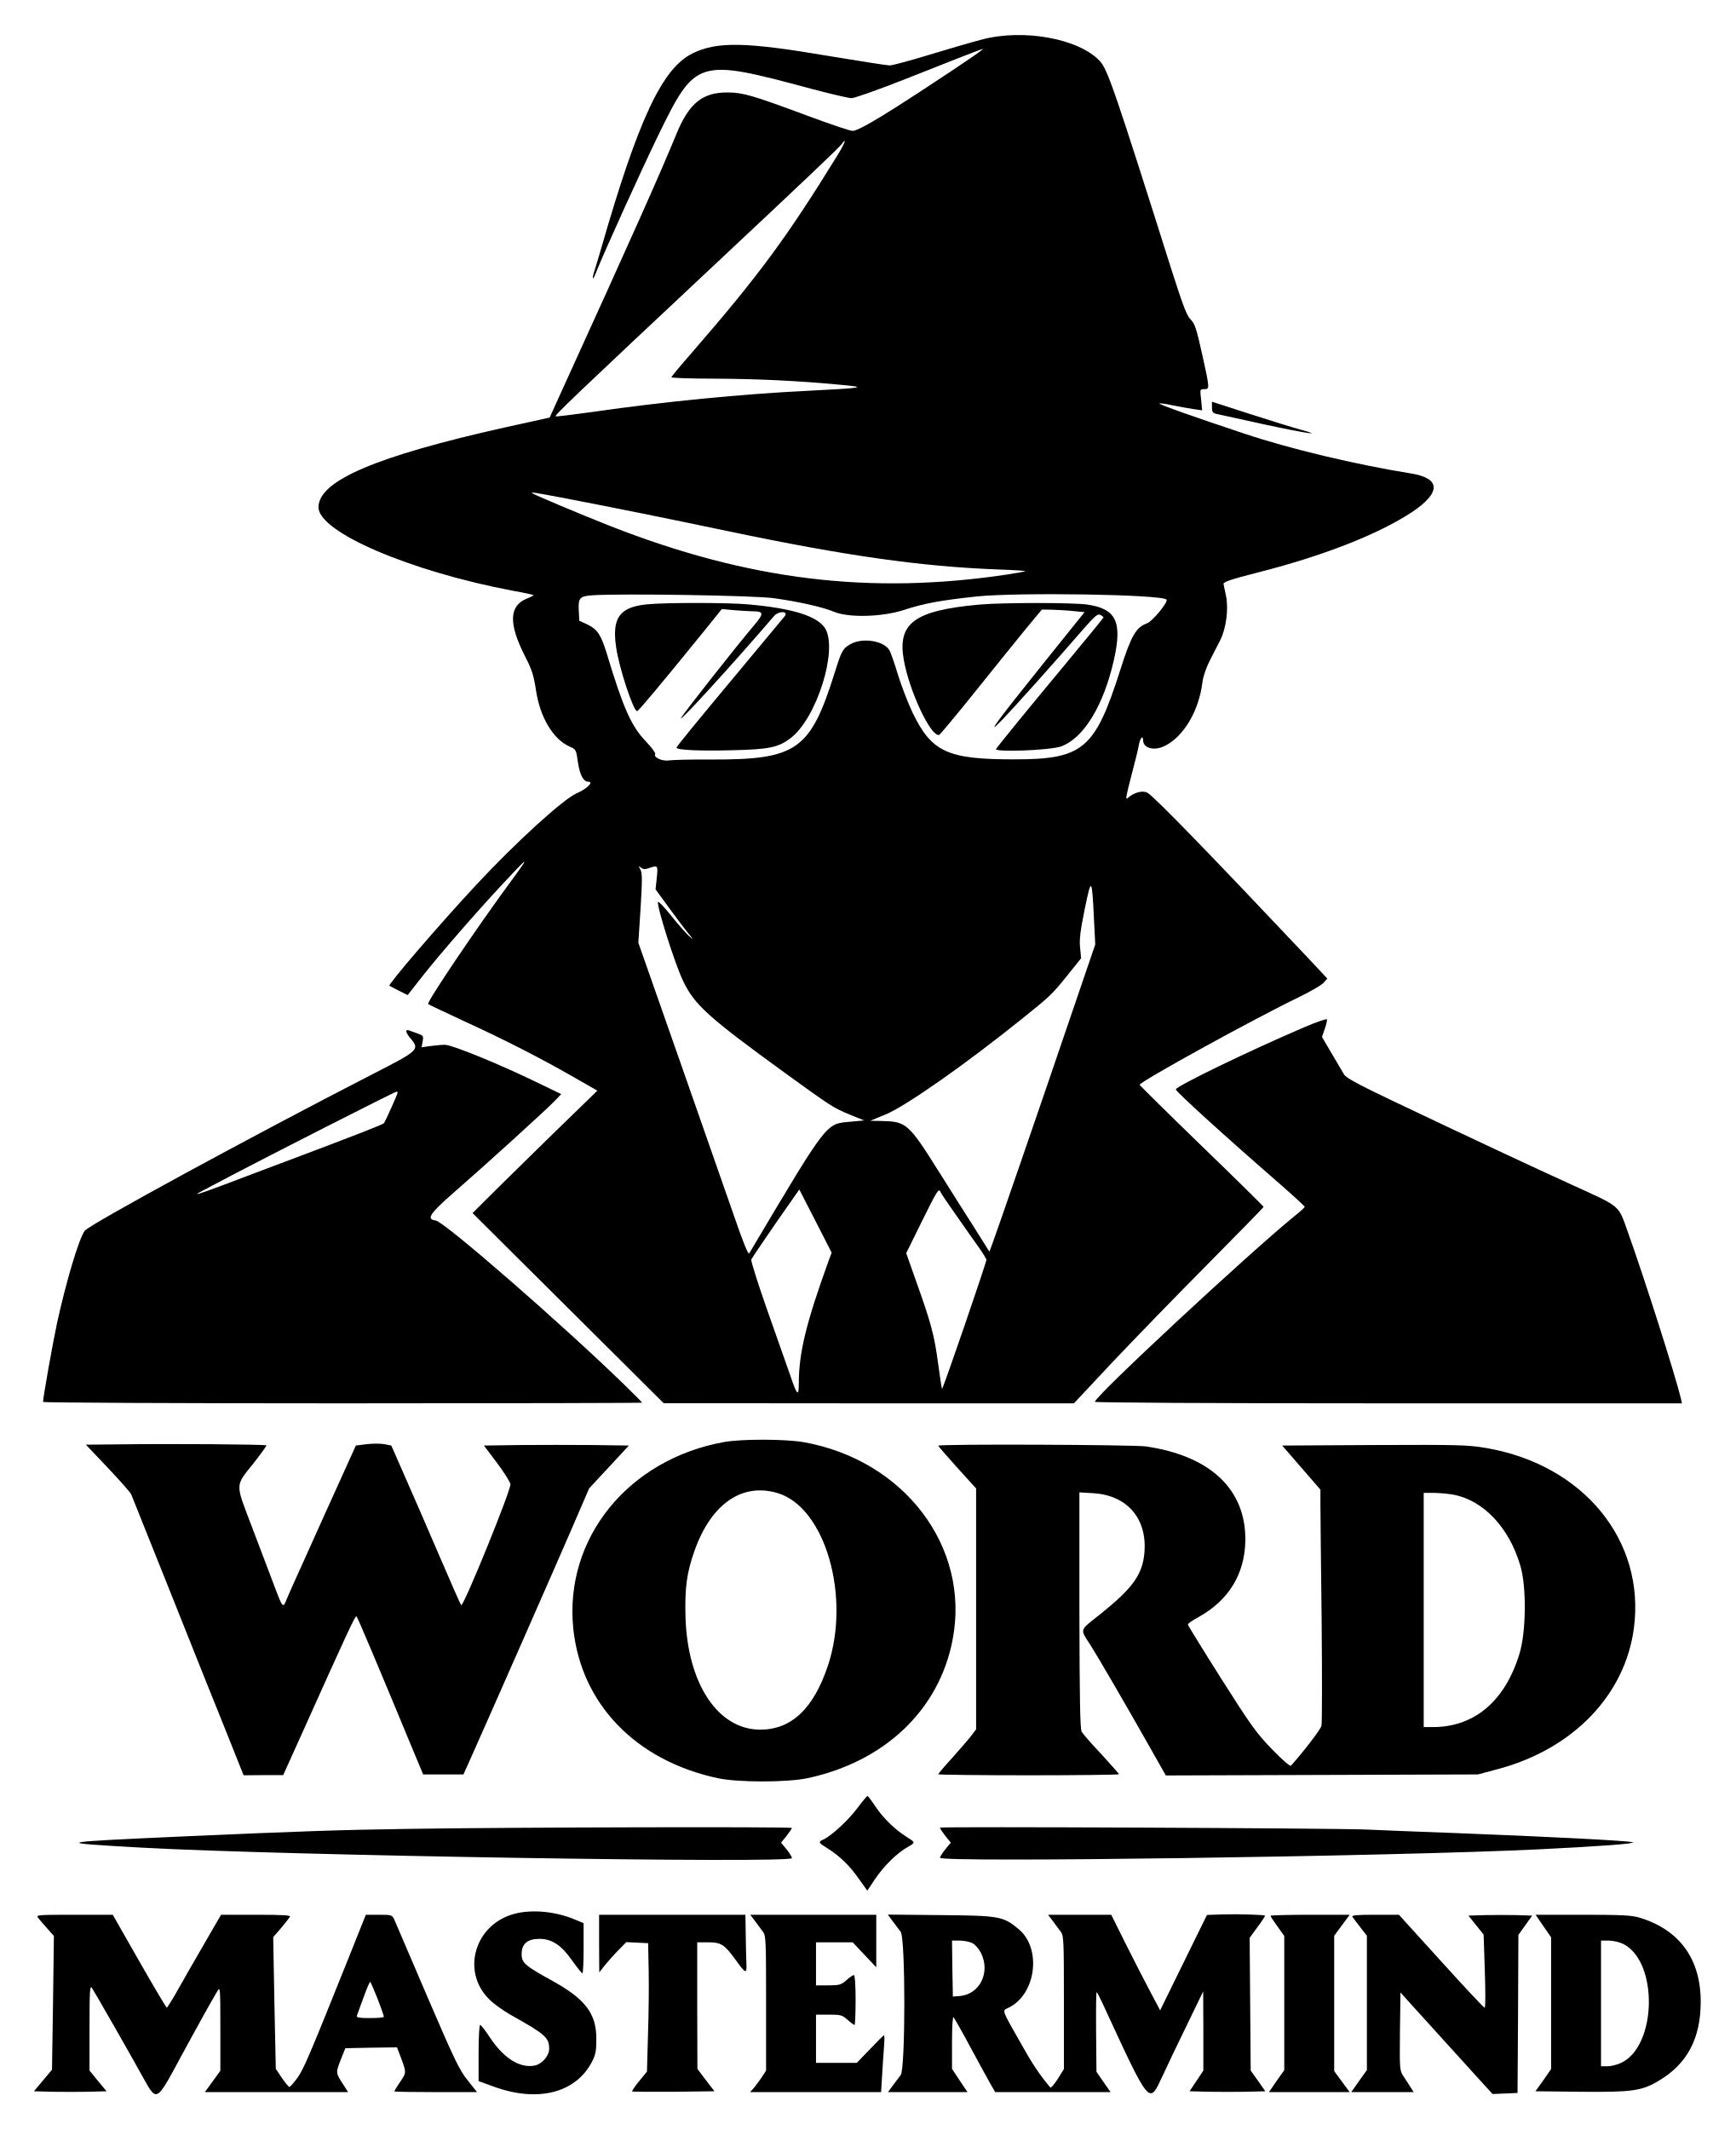
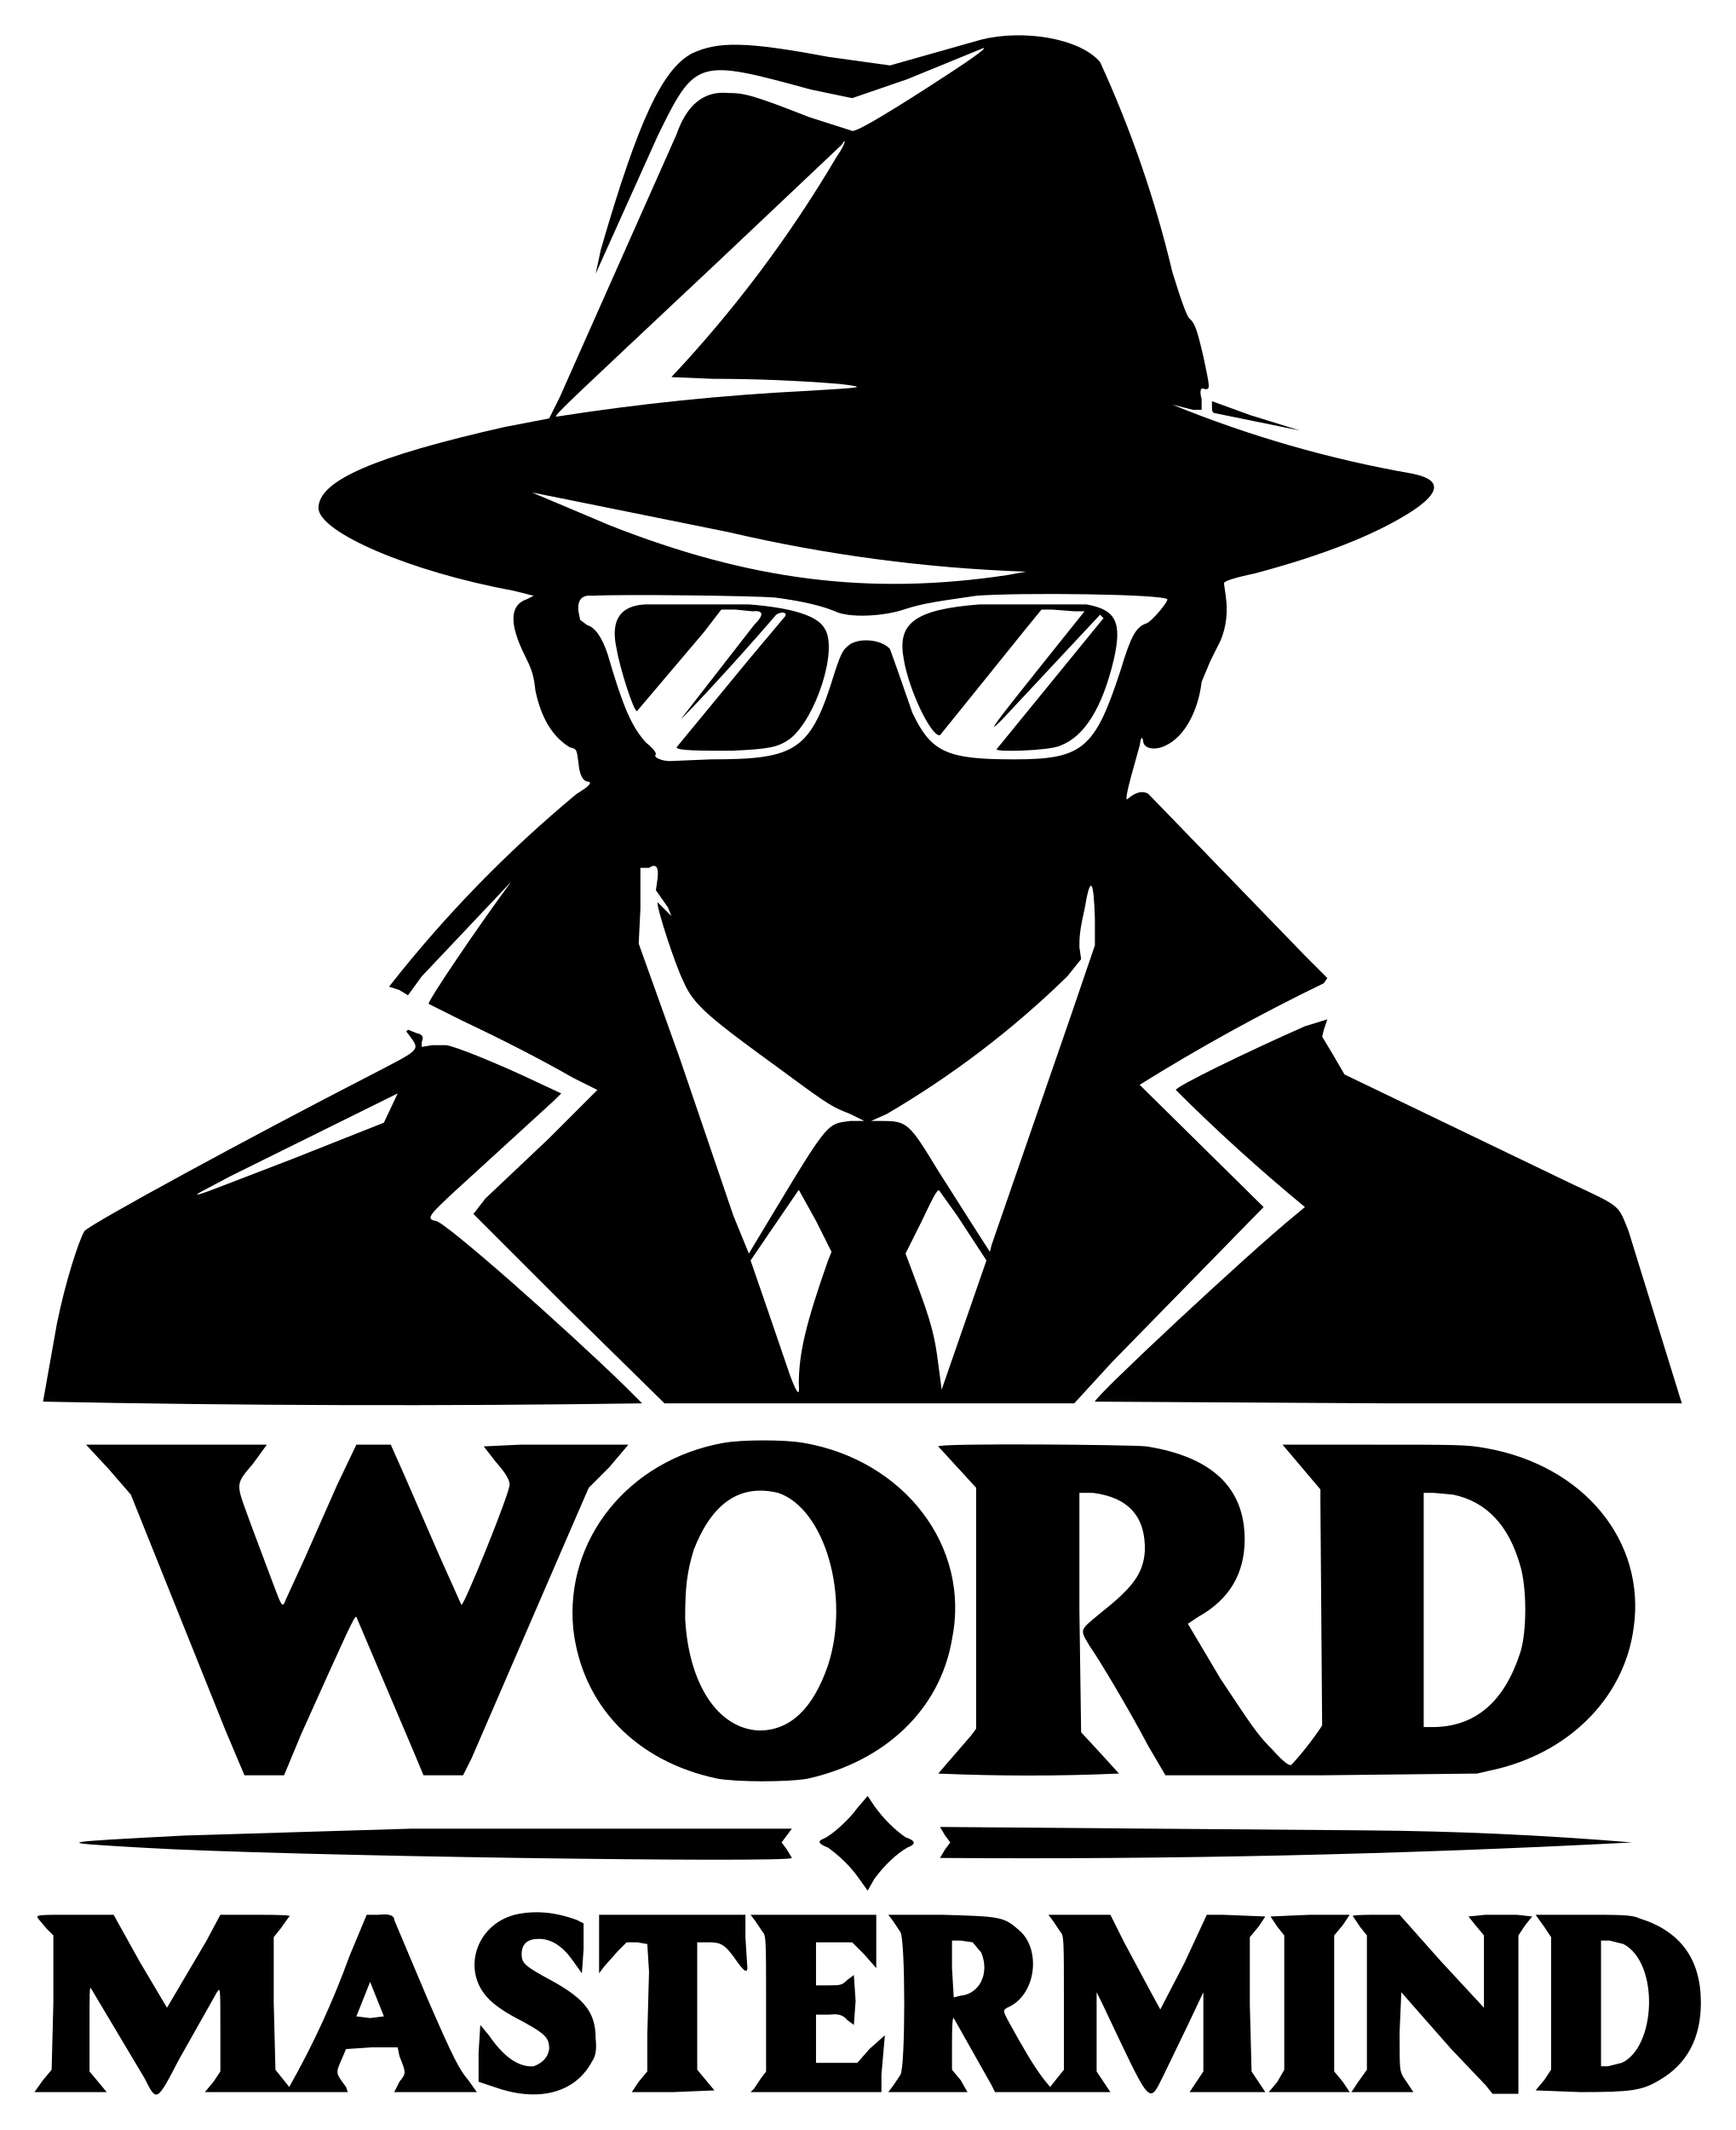
- <svg xmlns="http://www.w3.org/2000/svg" viewBox="70 72 1008 1237" role="img" aria-labelledby="wm-logo-title">
-   <g transform="translate(0,1374) scale(0.1,-0.1)" fill="currentColor" stroke="none">
-     <path d="M6402 12790 c-62 -16 -202 -57 -310 -90 -109 -33 -209 -60 -224 -60 -15 0 -174 25 -355 55 -483 82 -647 85 -790 15 -177 -87 -315 -382 -533 -1140 -12 -41 -28 -95 -36 -119 -17 -52 -12 -66 6 -19 50 126 263 595 364 803 217 444 227 447 886 270 113 -30 219 -55 237 -55 17 0 161 51 320 114 264 105 385 152 438 171 26 10 -70 -57 -340 -234 -264 -173 -381 -241 -413 -241 -14 0 -127 38 -251 84 -328 122 -383 138 -471 139 -149 2 -228 -62 -302 -244 -96 -233 -244 -566 -683 -1529 l-52 -115 -259 -57 c-751 -168 -1084 -310 -1084 -464 0 -144 531 -372 1130 -485 63 -11 117 -23 119 -25 2 -2 -15 -11 -38 -20 -104 -42 -108 -144 -12 -334 41 -79 51 -112 64 -196 23 -158 99 -287 196 -330 37 -16 38 -18 48 -91 11 -73 32 -113 60 -113 34 0 -7 -41 -67 -67 -77 -33 -354 -285 -581 -529 -220 -236 -516 -581 -507 -589 1 -1 26 -14 54 -28 l52 -26 87 111 c97 123 307 365 459 528 162 174 167 176 56 25 -203 -276 -493 -706 -483 -716 5 -4 98 -48 208 -99 236 -108 447 -216 637 -325 l138 -79 -283 -275 c-155 -152 -318 -312 -362 -356 l-80 -80 555 -552 555 -552 1192 -1 1191 0 223 238 c123 130 371 386 551 567 180 182 328 333 328 336 0 3 -162 163 -360 354 -198 192 -360 352 -360 355 0 18 664 383 925 509 66 32 130 69 143 83 l22 25 -117 125 c-578 612 -879 922 -926 953 -27 17 -80 4 -118 -31 -12 -11 -7 18 22 128 21 79 41 160 44 180 7 41 25 62 25 29 0 -47 66 -64 128 -32 110 56 197 205 217 371 4 32 22 84 43 125 20 39 47 91 60 117 34 67 49 180 34 255 -7 32 -13 64 -15 72 -1 11 45 27 183 62 393 99 714 225 912 355 169 113 168 196 -4 224 -328 53 -704 143 -968 231 -289 96 -501 171 -496 176 2 2 37 -2 77 -11 41 -8 96 -18 123 -22 l49 -7 -6 62 c-7 61 -7 61 19 61 31 0 31 4 -10 190 -38 170 -45 190 -73 218 -19 19 -45 88 -105 276 -334 1056 -374 1172 -419 1221 -121 131 -445 190 -687 125z m-840 -676 c-292 -474 -456 -696 -844 -1143 -65 -74 -118 -138 -118 -142 0 -4 109 -8 243 -8 250 -1 490 -12 732 -35 169 -15 148 -19 -190 -36 -371 -18 -832 -63 -1233 -121 -117 -16 -218 -29 -224 -27 -10 4 103 112 932 889 494 463 714 671 729 692 34 47 17 1 -27 -69z m-1573 -1989 c266 -51 589 -116 941 -190 682 -143 1119 -205 1563 -222 92 -3 165 -8 163 -10 -2 -2 -48 -11 -102 -19 -799 -120 -1506 -34 -2309 281 -158 62 -446 183 -454 191 -8 7 9 5 198 -31z m1206 -579 c144 -20 282 -51 350 -79 86 -36 282 -30 407 11 115 38 215 56 421 78 243 25 1073 12 1103 -18 12 -13 -82 -127 -113 -138 -64 -22 -93 -73 -156 -272 -147 -460 -215 -518 -617 -518 -386 0 -478 42 -589 271 -27 57 -66 158 -86 224 -20 66 -42 129 -50 141 -35 54 -156 72 -225 33 -45 -26 -50 -35 -91 -164 -142 -453 -220 -507 -718 -506 -113 1 -223 -2 -244 -5 -40 -7 -93 18 -81 37 3 6 -21 38 -53 72 -86 89 -132 193 -227 507 -34 113 -56 145 -113 173 l-48 22 -3 58 c-4 75 5 85 81 90 171 11 936 -1 1052 -17z m-724 -1567 c50 17 52 16 44 -57 l-7 -67 73 -100 c40 -55 90 -122 113 -150 36 -45 37 -47 7 -20 -18 17 -65 70 -104 119 -39 49 -73 84 -75 78 -8 -24 99 -362 146 -459 66 -139 148 -212 593 -535 272 -197 279 -201 377 -242 l82 -33 -76 -7 c-150 -14 -127 16 -592 -765 -5 -10 -35 62 -89 220 -45 129 -188 538 -318 909 l-237 675 13 200 c10 165 10 205 -1 225 -12 23 -12 24 3 11 13 -10 24 -11 48 -2z m2584 -304 l7 -140 -140 -410 c-187 -550 -439 -1280 -459 -1332 l-16 -42 -86 137 c-48 75 -143 225 -210 332 -176 279 -186 287 -336 290 l-60 1 92 38 c117 49 464 292 793 557 163 131 170 138 260 249 l80 100 -6 61 c-5 49 1 96 27 225 39 189 42 185 54 -66z m-1541 -1975 c-132 -365 -174 -537 -174 -717 0 -76 -11 -66 -48 45 -19 53 -79 225 -134 380 -55 156 -97 290 -94 297 3 8 67 102 142 211 l137 196 94 -183 94 -184 -17 -45z m649 398 c2 -7 44 -69 93 -138 48 -69 107 -153 131 -186 24 -34 43 -66 43 -70 0 -16 -253 -754 -258 -750 -2 2 -12 69 -23 149 -21 161 -42 237 -127 475 l-58 164 90 183 c90 182 99 196 109 173z M4454 9510 c-156 -17 -200 -79 -175 -249 17 -120 100 -371 122 -371 7 0 130 146 384 459 l108 134 75 -7 c41 -3 89 -6 106 -6 62 0 64 -13 10 -77 -99 -116 -416 -518 -428 -543 -17 -34 301 313 539 591 27 32 87 32 63 0 -7 -9 -101 -121 -208 -250 -331 -397 -420 -506 -420 -513 0 -14 137 -20 323 -15 215 5 268 16 339 70 152 115 277 514 201 638 -45 71 -188 116 -446 139 -119 11 -490 11 -593 0z M6390 9509 c-379 -34 -478 -108 -440 -322 32 -181 157 -447 205 -435 6 2 103 118 215 258 112 140 244 303 293 363 l89 107 61 -1 c34 -1 90 -4 125 -8 l62 -6 -241 -300 c-277 -345 -338 -429 -237 -325 63 65 308 338 467 522 72 82 87 95 103 87 10 -5 18 -12 18 -15 0 -2 -109 -136 -243 -297 -208 -250 -338 -410 -381 -466 -17 -21 311 -9 377 14 132 47 248 238 308 505 49 220 12 295 -156 319 -83 12 -489 12 -625 0z M7740 10655 c0 -26 5 -34 23 -38 12 -3 139 -31 282 -62 251 -54 351 -68 209 -30 -38 10 -169 51 -291 90 l-223 72 0 -32z M8280 7056 c-338 -145 -750 -345 -750 -363 0 -12 286 -272 608 -552 78 -68 142 -127 141 -130 0 -3 -27 -28 -60 -54 -270 -220 -1159 -1046 -1159 -1078 0 -5 684 -9 1705 -9 l1705 0 -6 28 c-32 134 -216 711 -309 969 -56 157 -38 142 -315 268 -220 100 -620 287 -1036 485 -210 100 -285 140 -296 159 -8 14 -41 69 -72 122 l-57 97 16 46 c9 26 15 51 13 56 -2 5 -59 -15 -128 -44z M3060 7030 c0 -7 11 -26 26 -42 53 -64 47 -69 -231 -211 -693 -356 -1639 -870 -1663 -905 -35 -49 -108 -296 -161 -537 -25 -118 -81 -431 -81 -457 0 -4 783 -8 1740 -8 957 0 1740 2 1740 4 0 2 -44 46 -97 98 -360 351 -1053 954 -1102 960 -57 7 -36 39 107 164 175 152 536 480 585 531 l37 39 -147 71 c-215 104 -479 212 -526 215 -12 1 -48 -2 -80 -6 l-58 -8 6 34 c6 32 4 34 -32 47 -21 8 -44 16 -50 18 -7 3 -13 0 -13 -7z m-50 -355 c0 -8 -72 -169 -80 -178 -7 -8 -158 -67 -530 -207 -129 -49 -307 -115 -395 -149 -160 -60 -191 -69 -132 -38 18 9 93 49 167 88 183 97 953 489 963 489 4 0 7 -2 7 -5z M4904 4645 c-556 -101 -927 -560 -874 -1082 45 -438 363 -768 840 -870 118 -25 400 -25 520 0 450 96 767 398 844 807 102 536 -282 1042 -868 1145 -108 18 -360 19 -462 0z m316 -297 c274 -85 423 -601 289 -1002 -84 -250 -212 -371 -394 -371 -244 1 -420 265 -433 649 -5 175 7 263 53 392 97 272 278 396 485 332z M1407 4632 l-208 -2 128 -135 c70 -74 131 -143 135 -153 4 -9 106 -264 227 -567 120 -302 266 -666 323 -807 l103 -258 115 1 115 0 107 237 c270 601 312 692 319 685 7 -7 136 -313 339 -803 l48 -115 117 0 117 0 45 100 c122 273 502 1137 588 1336 l97 225 116 125 115 124 -211 3 c-117 1 -306 1 -421 0 l-210 -3 74 -98 c41 -55 77 -111 80 -126 6 -29 -274 -717 -286 -703 -4 4 -61 133 -127 287 -66 154 -156 361 -200 460 l-79 180 -40 8 c-22 4 -69 4 -103 0 l-63 -8 -104 -230 c-57 -126 -145 -320 -194 -430 -50 -110 -98 -217 -106 -238 -20 -49 -21 -48 -81 113 -28 74 -83 218 -121 319 -95 249 -96 229 10 361 44 56 79 104 76 106 -6 6 -560 10 -840 6z M6150 4624 c0 -3 50 -60 110 -127 l110 -121 0 -700 0 -699 -27 -36 c-15 -20 -65 -77 -110 -128 -46 -50 -83 -94 -83 -97 0 -3 236 -6 525 -6 289 0 525 3 525 6 0 3 -46 55 -102 116 -57 60 -108 119 -115 131 -9 17 -12 189 -13 706 l0 684 84 -5 c194 -13 309 -147 294 -342 -11 -130 -66 -207 -255 -359 -126 -100 -121 -84 -58 -182 45 -71 224 -379 339 -583 l98 -173 906 3 907 3 120 32 c434 117 735 430 786 818 67 510 -295 950 -860 1046 -107 18 -158 19 -649 17 l-534 -3 111 -128 111 -128 0 -77 c0 -42 3 -345 7 -672 3 -328 3 -608 -1 -623 -5 -21 -108 -155 -177 -231 -5 -6 -50 33 -110 95 -90 93 -122 137 -295 410 -107 169 -194 310 -194 315 0 5 27 24 59 41 178 98 272 251 275 448 3 296 -204 491 -579 545 -72 10 -1205 15 -1205 4z m2991 -284 c177 -33 326 -192 391 -415 36 -125 33 -383 -6 -510 -84 -275 -262 -425 -502 -425 l-54 0 0 680 0 680 59 0 c32 0 83 -5 112 -10z M5680 2519 c-51 -69 -151 -161 -197 -182 -32 -14 -30 -18 25 -52 70 -44 129 -101 182 -178 l48 -67 46 69 c50 74 126 149 188 184 47 27 47 26 -7 60 -68 43 -136 110 -180 176 -22 33 -43 61 -46 61 -3 0 -30 -32 -59 -71z M3090 2399 c-423 -6 -643 -14 -1325 -44 -754 -34 -764 -36 -245 -65 821 -46 3780 -93 3780 -61 0 7 -14 30 -31 51 l-32 39 32 39 c17 22 31 43 31 46 0 8 -1649 4 -2210 -5z M6160 2406 c0 -5 14 -26 31 -48 l32 -39 -32 -39 c-17 -21 -31 -44 -31 -49 0 -29 2639 8 3480 49 346 17 564 33 544 41 -23 9 -494 33 -1044 54 -217 8 -444 17 -505 20 -194 8 -2475 18 -2475 11z M3686 1905 c-227 -62 -307 -330 -148 -492 26 -28 89 -73 142 -102 187 -105 210 -125 210 -189 0 -42 -42 -90 -86 -98 -87 -16 -182 45 -264 172 -23 35 -46 64 -51 64 -5 0 -9 -73 -9 -163 l0 -163 88 -32 c254 -93 475 -38 570 143 22 43 26 63 26 135 0 148 -65 232 -262 340 -151 83 -172 101 -172 151 0 60 33 89 103 89 73 0 128 -36 192 -128 28 -39 53 -71 58 -72 4 0 7 65 7 145 l0 146 -45 19 c-116 50 -256 63 -359 35z M7803 1902 l-92 -3 -136 -277 -136 -277 -62 117 c-34 64 -98 189 -142 277 l-80 161 -183 0 -184 0 28 -37 c15 -21 36 -49 46 -62 17 -22 18 -52 18 -410 l0 -387 -36 -58 c-20 -31 -40 -54 -43 -49 -64 76 -103 134 -179 270 -103 181 -101 176 -68 191 162 73 200 342 65 457 -91 76 -110 80 -453 83 l-309 3 28 -38 c16 -21 37 -49 47 -62 28 -37 28 -795 0 -832 -10 -13 -31 -41 -46 -61 l-28 -38 231 0 231 0 -45 67 -45 68 0 154 c0 96 4 151 9 146 5 -6 51 -86 101 -180 50 -93 103 -189 116 -212 l25 -43 335 0 335 0 -41 59 -41 59 -2 231 c-1 127 0 231 3 231 3 0 16 -25 30 -55 285 -616 273 -602 355 -427 27 59 91 193 142 297 l92 190 1 -230 0 -230 -40 -60 -40 -60 110 -3 c61 -1 160 -1 220 0 l110 3 -42 60 -43 60 -3 386 -3 385 46 63 c26 35 45 64 43 66 -7 5 -157 10 -245 7z m-1454 -167 c16 -8 38 -34 50 -58 55 -113 -8 -239 -124 -249 l-40 -3 -3 163 -2 162 45 0 c25 0 59 -7 74 -15z M921 1883 c7 -10 31 -38 53 -62 l39 -44 -5 -388 -6 -389 -52 -62 -53 -63 107 -3 c58 -1 153 -1 210 0 l105 3 -50 60 -49 60 0 250 c0 214 2 247 14 230 15 -22 224 -387 301 -527 75 -135 75 -134 209 115 110 203 184 336 218 392 17 29 18 26 18 -215 l0 -246 -45 -62 -45 -62 416 0 416 0 -17 27 c-57 87 -56 81 -27 158 l28 70 150 3 150 2 18 -47 c38 -100 38 -99 0 -154 -19 -28 -34 -53 -34 -55 0 -2 108 -4 240 -4 l241 0 -54 68 c-48 59 -76 117 -235 487 -99 231 -185 432 -192 448 -13 26 -16 27 -89 27 l-76 0 -97 -243 c-231 -576 -264 -654 -301 -705 -21 -29 -42 -52 -46 -52 -4 0 -24 24 -44 53 l-35 52 -8 382 -7 383 45 52 c24 29 48 59 52 66 6 9 -36 12 -196 12 l-204 0 -88 -152 c-49 -84 -119 -206 -155 -270 -36 -65 -69 -117 -72 -118 -3 0 -75 121 -160 270 l-154 270 -224 0 c-211 0 -223 -1 -210 -17z m1972 -470 c21 -54 37 -101 37 -105 0 -5 -36 -8 -81 -8 -61 0 -80 3 -76 13 2 6 19 54 38 105 18 50 36 92 39 92 3 0 22 -44 43 -97z M4180 1733 l1 -168 31 40 c18 22 53 62 79 88 l47 48 64 -3 63 -3 3 -160 c2 -88 0 -256 -4 -373 l-6 -213 -45 -55 c-25 -30 -43 -57 -41 -60 3 -2 111 -3 241 -2 l237 3 -50 65 -49 65 -1 368 0 367 64 0 c76 0 95 -13 162 -106 53 -74 62 -78 60 -26 -1 20 -3 94 -4 165 l-2 127 -425 0 -425 0 0 -167z M5086 1863 c15 -21 36 -49 46 -62 17 -22 18 -52 18 -415 l0 -391 -26 -40 c-15 -22 -36 -50 -47 -63 l-20 -22 380 0 381 0 6 98 c3 53 8 127 11 165 3 37 3 67 0 67 -3 0 -39 -36 -81 -80 l-77 -80 -118 0 -119 0 0 140 0 140 75 0 c68 0 77 -2 108 -30 19 -17 37 -30 41 -30 3 0 6 65 6 145 0 87 -4 145 -10 145 -5 0 -25 -13 -43 -30 -32 -27 -41 -30 -106 -30 l-71 0 0 125 0 125 107 0 106 0 68 -72 69 -73 0 153 0 152 -366 0 -366 0 28 -37z M8080 1894 c0 -3 18 -31 40 -61 l40 -56 0 -390 0 -389 -45 -64 -44 -64 234 0 235 0 -45 61 -45 61 0 393 0 393 45 61 45 61 -230 0 c-127 0 -230 -3 -230 -6z M8556 1888 c5 -7 25 -35 46 -61 l38 -49 0 -390 0 -390 -46 -64 -45 -64 182 0 181 0 -18 28 c-9 15 -28 43 -41 63 -23 35 -23 39 -21 262 l3 226 70 -78 c39 -42 139 -154 224 -247 85 -93 174 -191 197 -217 l44 -48 72 3 73 3 3 459 2 459 40 56 40 56 -89 3 c-50 1 -133 1 -185 0 l-96 -3 44 -55 44 -55 7 -212 c4 -119 4 -213 -1 -213 -5 0 -119 122 -253 270 l-245 270 -139 0 c-108 0 -137 -3 -131 -12z M9665 1834 l45 -65 0 -383 0 -382 -45 -65 -46 -64 263 -3 c299 -3 356 5 455 65 163 97 241 244 242 453 2 252 -123 424 -358 494 -44 13 -106 16 -328 16 l-273 0 45 -66z m465 -104 c205 -105 194 -596 -15 -691 -22 -10 -57 -19 -77 -19 l-38 0 0 365 0 365 45 0 c26 0 63 -9 85 -20z" />
-   </g>
+ <svg xmlns="http://www.w3.org/2000/svg" aria-labelledby="wm-logo-title" role="img" viewBox="70 72 1008 1237">
+   <path fill="currentColor" stroke="none" d="m640 95-53 15-36-5c-48-9-64-9-79-2-17 9-31 38-53 114l-3 14 36-80c22-45 23-45 89-27l24 5 32-11 44-18q5-1-34 24t-42 24l-25-8c-33-13-38-14-47-14q-21-2-30 24l-68 153-6 12-26 5c-75 17-108 31-108 47 0 14 53 37 113 48l12 3-4 2q-15 5-1 33c4 8 5 11 6 20q5 24 20 33c4 1 4 1 5 9q1 11 6 11 3 1-7 7a733 733 0 0 0-109 112l6 2 5 3 8-11 52-55c-20 27-49 70-48 71l20 10q36 17 64 33l14 7-28 28-37 35-7 9 55 55 56 55h238l22-24 88-90-72-71a1144 1144 0 0 1 107-59l2-3-12-12-92-95q-5-3-12 3-2 2 2-13l5-18q1-7 2-3c0 5 7 6 13 3 11-5 19-20 21-37l5-12 6-12q5-12 3-26l-1-7q-1-2 18-6 60-16 91-36 26-17 0-22a675 675 0 0 1-139-40l12 3h5v-6q-2-8 2-6c3 0 3 0-1-19-4-17-5-19-8-22q-2-1-10-27a657 657 0 0 0-42-122c-12-14-45-19-69-13m-84 68a723 723 0 0 1-96 128l24 1q37 0 74 3c16 2 14 2-19 4a1387 1387 0 0 0-146 15c-1-1 10-11 93-89l73-69c3-5 2 0-3 7M399 362l94 19a899 899 0 0 0 173 23l-11 2c-80 12-150 3-231-29l-45-19zm121 57q23 3 35 8c8 4 28 3 40-1s22-5 42-8c25-2 108-1 111 2 1 1-9 13-12 14-6 2-9 7-15 27-15 46-22 52-62 52-39 0-48-4-59-27l-8-23-5-14c-4-5-16-7-23-3-4 3-5 4-9 16-14 46-22 51-72 51l-24 1c-4 0-10-2-8-4q0-2-6-7c-8-9-13-20-22-51q-5-15-12-17l-4-3-1-5q-1-10 8-9c17-1 94 0 106 1m-73 157q6-4 5 6l-1 7 7 10 2 5-8-8c-1 2 10 36 15 46 6 14 15 21 59 53 27 20 28 20 38 24l8 4h-8c-15 2-12-1-59 77l-9-22-31-91-24-67 1-20v-24zm259 31v14l-14 41-46 133-1 4-9-14-21-33c-17-28-18-29-33-29h-6l9-4a541 541 0 0 0 105-80l8-10-1-7c0-5 0-9 3-22q5-30 6 6M551 804c-13 37-17 54-17 72q1 11-5-5l-13-38-10-29 15-22 13-19 10 18 9 18zm65-40 10 14 17 26-26 75-2-15c-2-16-4-24-13-48l-6-16 9-18c9-19 10-20 11-18M445 423q-22 1-17 25c2 12 10 37 12 37l39-46 10-13h8l10 1q10-1 1 8l-42 54c-2 3 30-31 54-59 2-3 8-3 6 0l-21 25-42 51c0 2 14 2 32 2 22-1 27-2 34-7 15-12 28-52 20-64q-6-11-44-14zm194 0c-38 3-48 11-44 32 3 18 16 45 21 44l21-26 29-36 9-11h6l13 1h6l-24 30c-28 35-34 43-24 33l57-61 2 2-62 76c-2 2 31 1 37-2q21-8 31-50c5-22 1-29-16-32zm135-114q0 3 2 3l49 10-29-9-22-8zm54 359c-34 15-75 35-75 37a1065 1065 0 0 0 75 68l-6 5c-27 22-116 105-116 108l171 1h170l-1-3-30-97c-6-15-4-14-32-27l-133-64-7-12-6-10 1-4 2-6zm-522 3 3 4c5 7 4 7-23 21-70 36-164 87-167 91-3 5-11 29-16 54l-8 45a9971 9971 0 0 0 348 1l-10-10c-36-35-105-96-110-96-6-1-3-4 11-17l58-53 4-4-15-7c-21-10-48-21-52-21h-8l-6 1v-3q2-4-3-5l-5-2zm-5 36-8 17-53 21-39 15q-23 9-14 4l17-9zm189 203c-55 10-92 56-87 108 5 44 36 77 84 87 12 2 40 2 52 0 45-10 77-40 84-81 11-54-28-104-86-114-11-2-36-2-47 0m32 29c27 9 42 60 29 100q-13 38-40 38c-24-1-41-27-43-65 0-18 1-27 5-40q16-41 49-33m-381-28h-21l13 14 13 15 55 137 11 26h23l10-24c27-60 31-69 32-68l34 80 5 12h23l5-10 58-134 10-23 12-12 11-13h-63l-21 1 7 9q8 9 8 13c1 3-27 72-28 70l-13-29-20-46-8-18h-20l-11 23-19 43-11 24c-2 5-2 5-8-11l-12-32c-9-25-10-23 1-36l8-11zm474 1 11 12 11 12v140l-3 4-19 22a1210 1210 0 0 0 105 0l-10-11-12-13-1-71v-68h8q31 4 30 34c-1 13-7 21-26 36-12 10-12 9-6 19 5 7 23 37 34 58l10 17h91l90-1 13-3c43-11 73-43 78-82 7-50-29-94-86-104-11-2-16-2-65-2h-53l11 13 11 13v8l1 129c-1 2-11 16-18 23q-2 1-11-9c-9-9-12-14-30-41l-19-32 6-4q27-15 27-45 0-45-57-54c-8-1-121-2-121 0m299 28q29 6 39 41c4 13 4 39 0 51q-14 43-51 43h-5V939h6zm-346 182c-5 7-15 16-20 18q-5 2 3 5 11 8 18 18l5 7 4-7q9-12 19-18 8-3-1-6-10-7-18-18l-4-6zm-259 12-132 4c-76 4-77 4-25 7 82 5 378 9 378 6l-3-5-3-4 3-4 3-4zm307-1 3 5 3 4-3 4-3 5a6716 6716 0 0 0 402-9 2049 2049 0 0 0-154-7zm-247 51c-23 6-31 33-15 49q5 5 14 10c19 10 21 12 21 19q-1 7-9 10-13 1-26-18l-5-6-1 16v17l9 3c25 9 47 4 57-15q3-4 2-13c0-15-6-23-26-34-15-8-17-10-17-15q0-9 10-9 11 0 20 13l5 7 1-14v-15l-4-2q-19-7-36-3m411 0h-9l-13 28-14 27-6-11-15-28-8-16h-36l3 4 4 6c2 2 2 5 2 41v39l-4 5-4 5c-6-7-10-13-18-27-10-18-10-17-7-19 17-7 20-34 7-45-9-8-11-8-45-9h-31l3 4 4 6c3 4 3 79 0 83l-4 6-3 4h46l-4-7-5-6v-16q0-15 1-14l22 39 2 4h67l-4-6-4-6v-46l3 6c29 61 27 60 36 42l14-29 9-19v46l-4 6-4 6h44l-4-6-4-6-1-39v-39l5-6 4-6zm-145 16 5 6c5 12-1 24-12 25l-4 1-1-17v-16h5zm-543-14 5 6 4 4v39l-1 39-5 6-5 7h42l-5-6-5-6v-25c0-22 0-25 1-23l31 52c7 14 7 14 20-11l22-39c2-3 2-3 2 21v25l-4 6-5 6h83l-1-3c-6-8-6-8-3-15l3-7 15-1h15l1 5c4 10 4 10 0 15l-3 6h48l-5-7c-5-6-8-11-24-48l-19-45q0-4-9-3h-7l-10 24a496 496 0 0 1-35 76l-4-5-4-5-1-39v-38l4-5 5-7q3-1-19-1h-21l-8 15-23 39-16-27-15-27h-23c-21 0-22 0-21 2m197 47 4 10-8 1-8-1 8-20zm129-32v17l3-4 8-9 5-5h6l6 1 1 16-1 37v21l-5 6-4 6h24l24-1-5-6-5-6v-74h6c8 0 10 1 17 11q7 10 6 2l-1-16v-13h-85zm91-13 4 6c2 2 2 5 2 41v40l-3 4-4 6-2 2h76v-10l2-23-9 8-7 8h-24v-28h8q7-1 10 3l4 3 1-14-1-15-4 3c-3 3-4 3-11 3h-7v-25h21l7 7 7 8v-31h-73zm299-3 4 6 4 5v78l-4 7-5 6h47l-4-6-5-6v-79l5-6 4-6h-23zm48 0 4 6 4 5v78l-5 7-4 6h36l-2-3-4-6c-2-4-2-4-2-26l1-23 7 8 22 25 20 21 4 5h15v-92l4-6 4-5-9-1h-18l-10 1 4 5 5 6v42l-25-27-24-27h-14q-15 0-13 1m111 6 4 6v77l-4 6-5 6 26 1c30 0 36-1 46-7q24-14 24-45 0-38-36-49c-4-2-11-2-33-2h-27zm46 10c21 11 19 60-1 69l-8 2h-4v-73h5z" />
</svg>
